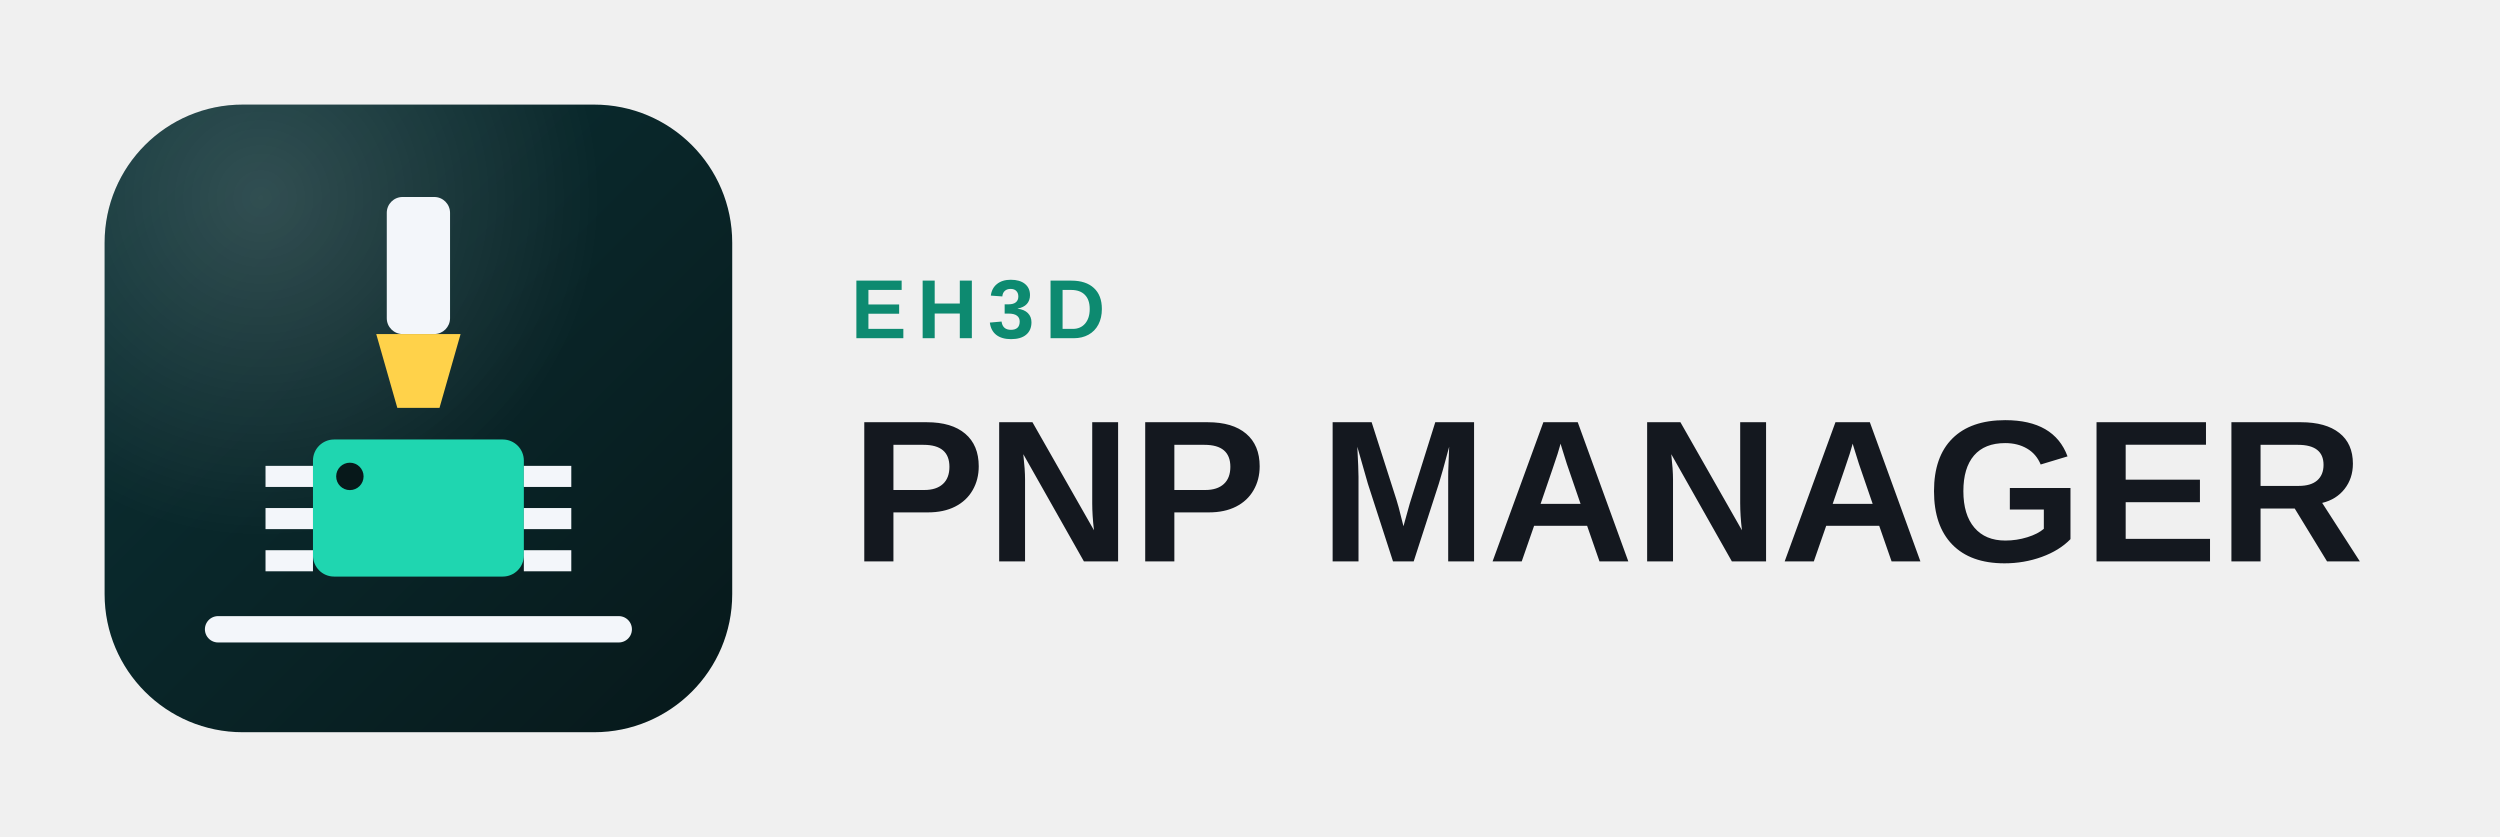
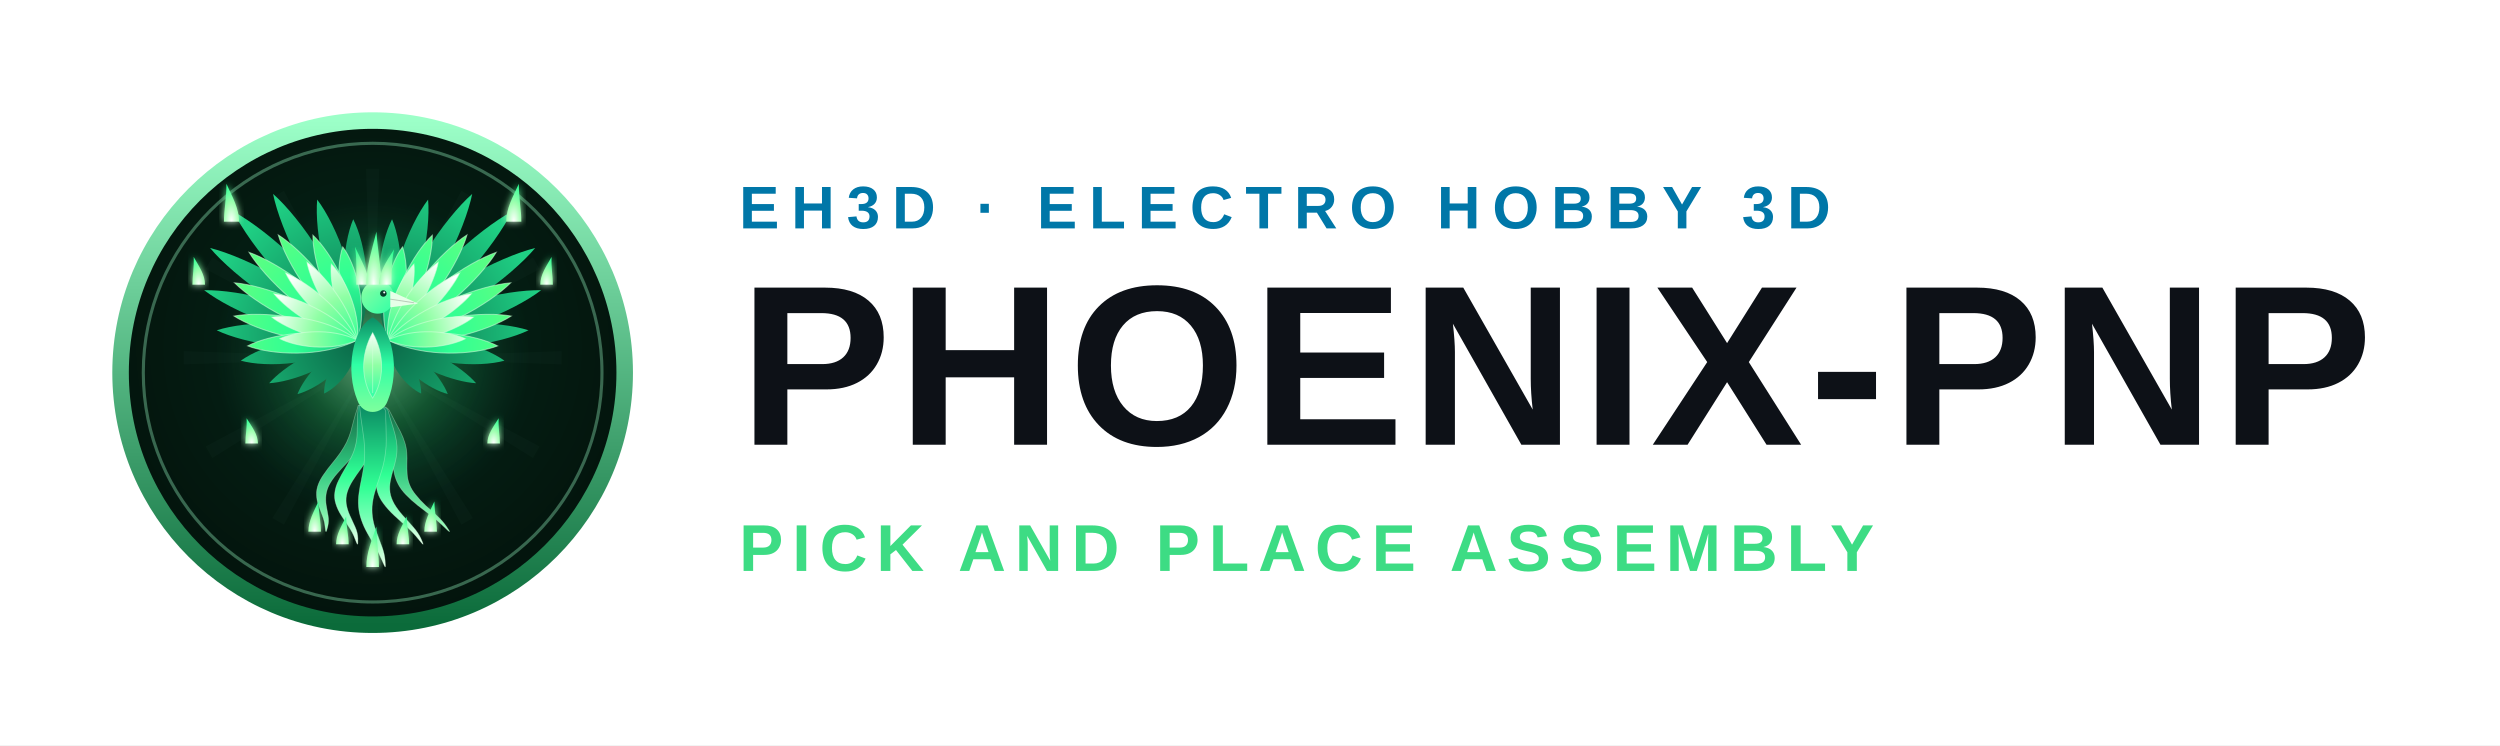
- <svg xmlns="http://www.w3.org/2000/svg" viewBox="0 0 717 240" width="717" height="240">
-   <g transform="translate(30 30.0) scale(1.8)">
-     <defs>
-       <linearGradient id="lg" x1="0" y1="0" x2="1" y2="1">
-         <stop offset="0" stop-color="#0B3236" />
-         <stop offset="1" stop-color="#07181A" />
-       </linearGradient>
-       <radialGradient id="lh" cx="0.25" cy="0.15" r="0.9">
-         <stop offset="0" stop-color="#ffffff" stop-opacity="0.16" />
-         <stop offset="0.6" stop-color="#ffffff" stop-opacity="0" />
-       </radialGradient>
-     </defs>
-     <rect width="100" height="100" rx="22" fill="url(#lg)" />
-     <rect width="100" height="100" rx="22" fill="url(#lh)" />
-     <g transform="translate(50 50) scale(0.84) translate(-50 -50)">
-       <rect x="44" y="8" width="12" height="26" rx="3" fill="#F3F6FA" />
-       <polygon points="42,34 58,34 54,48 46,48" fill="#FFD24A" />
-       <rect x="30" y="54" width="40" height="26" rx="4" fill="#1FD6B0" />
-       <rect x="21" y="59" width="9" height="4" fill="#F3F6FA" />
-       <rect x="70" y="59" width="9" height="4" fill="#F3F6FA" />
-       <rect x="21" y="67" width="9" height="4" fill="#F3F6FA" />
-       <rect x="70" y="67" width="9" height="4" fill="#F3F6FA" />
-       <rect x="21" y="75" width="9" height="4" fill="#F3F6FA" />
-       <rect x="70" y="75" width="9" height="4" fill="#F3F6FA" />
-       <circle cx="37" cy="61" r="2.6" fill="#07181A" />
-       <line x1="12" y1="90" x2="88" y2="90" fill="none" stroke="#F3F6FA" stroke-width="5" stroke-linecap="round" stroke-linejoin="round" />
+ <svg xmlns="http://www.w3.org/2000/svg" viewBox="0 0 832 248" width="832" height="248" role="img" aria-label="EH3D-PHOENIX-PNP logo">
+   <defs>
+     <radialGradient id="green_glow" cx="0.5" cy="0.5" r="0.5">
+       <stop offset="0" stop-color="#BFFFC9" stop-opacity="0.55" />
+       <stop offset="0.45" stop-color="#3FFF88" stop-opacity="0.22" />
+       <stop offset="1" stop-color="#0B8C64" stop-opacity="0" />
+     </radialGradient>
+     <radialGradient id="green_back" gradientUnits="userSpaceOnUse" cx="12" cy="-34" r="125">
+       <stop offset="0" stop-color="#0A6848" />
+       <stop offset="1" stop-color="#1FD084" />
+     </radialGradient>
+     <radialGradient id="green_mid" gradientUnits="userSpaceOnUse" cx="12" cy="-34" r="100">
+       <stop offset="0" stop-color="#1AC080" />
+       <stop offset="0.5" stop-color="#2FFF94" />
+       <stop offset="1" stop-color="#58FF84" />
+     </radialGradient>
+     <radialGradient id="green_front" gradientUnits="userSpaceOnUse" cx="12" cy="-34" r="72">
+       <stop offset="0" stop-color="#2FFF94" />
+       <stop offset="0.5" stop-color="#8FFFA4" />
+       <stop offset="1" stop-color="#FFFFFF" />
+     </radialGradient>
+     <linearGradient id="green_body" x1="0" y1="0" x2="0" y2="1">
+       <stop offset="0" stop-color="#0B8C64" />
+       <stop offset="0.5" stop-color="#2FFFA5" />
+       <stop offset="1" stop-color="#7FFF9D" />
+     </linearGradient>
+     <linearGradient id="green_chest" x1="0" y1="0" x2="0" y2="1">
+       <stop offset="0" stop-color="#FFFFFF" />
+       <stop offset="0.5" stop-color="#8FFFA4" />
+       <stop offset="1" stop-color="#2FFFA5" />
+     </linearGradient>
+     <linearGradient id="green_head" x1="0" y1="0" x2="1" y2="1">
+       <stop offset="0" stop-color="#8FFFA4" />
+       <stop offset="1" stop-color="#2FFFA5" />
+     </linearGradient>
+     <linearGradient id="green_tailA" x1="0" y1="0" x2="0" y2="1">
+       <stop offset="0" stop-color="#146844" />
+       <stop offset="0.5" stop-color="#2FC87E" />
+       <stop offset="1" stop-color="#9FFFBC" />
+     </linearGradient>
+     <linearGradient id="green_tailB" x1="0" y1="0" x2="0" y2="1">
+       <stop offset="0" stop-color="#0B8C64" />
+       <stop offset="0.5" stop-color="#2FFF94" />
+       <stop offset="1" stop-color="#E6FFE8" />
+     </linearGradient>
+     <radialGradient id="green_fl" cx="0.5" cy="1" r="1">
+       <stop offset="0" stop-color="#FFFFFF" />
+       <stop offset="0.5" stop-color="#9FFFB0" />
+       <stop offset="1" stop-color="#2FFF94" />
+     </radialGradient>
+     <filter id="green_blur" x="-30%" y="-30%" width="160%" height="160%">
+       <feGaussianBlur stdDeviation="3" result="b" />
+       <feMerge>
+         <feMergeNode in="b" />
+         <feMergeNode in="SourceGraphic" />
+       </feMerge>
+     </filter>
+     <radialGradient id="bg" cx="0.5" cy="0.45" r="0.75">
+       <stop offset="0" stop-color="#06281a" />
+       <stop offset="1" stop-color="#020c07" />
+     </radialGradient>
+     <linearGradient id="ring" x1="0" y1="0" x2="0" y2="1">
+       <stop offset="0" stop-color="#9CFFC8" />
+       <stop offset="1" stop-color="#0B6B3A" />
+     </linearGradient>
+     <filter id="glow" x="-30%" y="-30%" width="160%" height="160%">
+       <feGaussianBlur stdDeviation="9" result="b" />
+       <feMerge>
+         <feMergeNode in="b" />
+         <feMergeNode in="SourceGraphic" />
+       </feMerge>
+     </filter>
+   </defs>
+   <rect width="832" height="248" fill="#FFFFFF" />
+   <g transform="translate(36,36) scale(0.3438)">
+     <circle cx="256" cy="256" r="244" fill="url(#bg)" stroke="url(#ring)" stroke-width="16" />
+     <circle cx="256" cy="256" r="222" fill="none" stroke="#9CFFC8" stroke-opacity=".35" stroke-width="3" />
+     <g transform="translate(256,266) scale(1.22)">
+       <g id="green_bird">
+         <circle cx="0" cy="-20" r="125" fill="url(#green_glow)" />
+         <g transform="translate(0,-20)" fill="#BFFFC9" fill-opacity="0.02">
+           <path d="M0 0 L149.9 -5.2 L149.9 5.2Z" />
+           <path d="M0 0 L132.4 70.4 L127.2 79.5Z" />
+           <path d="M0 0 L79.5 127.2 L70.4 132.4Z" />
+           <path d="M0 0 L5.2 149.9 L-5.2 149.9Z" />
+           <path d="M0 0 L-70.4 132.4 L-79.5 127.2Z" />
+           <path d="M0 0 L-127.2 79.5 L-132.4 70.4Z" />
+           <path d="M0 0 L-149.9 5.2 L-149.9 -5.2Z" />
+           <path d="M0 0 L-132.4 -70.4 L-127.2 -79.5Z" />
+           <path d="M0 0 L-79.5 -127.2 L-70.4 -132.4Z" />
+           <path d="M0 0 L-5.2 -149.9 L5.2 -149.9Z" />
+           <path d="M0 0 L70.4 -132.4 L79.5 -127.2Z" />
+           <path d="M0 0 L127.2 -79.5 L132.4 -70.4Z" />
+         </g>
+         <g>
+           <g>
+             <path d="M12 -34 C31.7 -12.1 65.2 -0.7 82.1 0.2 C71 -12.6 41.4 -31.9 12 -34Z" fill="url(#green_back)" />
+             <path d="M12 -34 C21.3 -10.8 45.6 5.2 59.6 8.8 C54.5 -4.6 36 -27.2 12 -34Z" fill="url(#green_back)" />
+             <path d="M12 -34 C11.9 -13.3 27.6 3.4 38.5 8.4 C38.8 -3.6 30.6 -25 12 -34Z" fill="url(#green_back)" />
+             <path d="M12 -34 C28.2 -67.1 23.7 -110.4 15.4 -129.9 C5.7 -111.1 -1.8 -68.1 12 -34Z" fill="url(#green_back)" />
+             <path d="M12 -34 C37.6 -68.9 46.2 -120.7 44 -145.5 C28.9 -125.7 8.8 -77.2 12 -34Z" fill="url(#green_back)" />
+             <path d="M12 -34 C48.4 -67.1 73.4 -122.3 79 -150 C57.8 -131.3 22.5 -82.1 12 -34Z" fill="url(#green_back)" />
+             <path d="M12 -34 C57.3 -59.3 97.4 -109.5 110.6 -136.1 C84.4 -122 35.7 -80.2 12 -34Z" fill="url(#green_back)" />
+             <path d="M12 -34 C60.9 -46.9 110.4 -84.9 129 -107.1 C100.9 -100.1 45 -72.3 12 -34Z" fill="url(#green_back)" />
+             <path d="M12 -34 C59.2 -33.6 112.2 -57.1 133.7 -73.6 C106.6 -74.2 50 -62.1 12 -34Z" fill="url(#green_back)" />
+             <path d="M12 -34 C52.2 -21.8 102 -31.3 123.7 -41.8 C100.8 -49.2 50.1 -51.7 12 -34Z" fill="url(#green_back)" />
+             <path d="M12 -34 C41.8 -13.5 84.5 -12.1 104.6 -17.7 C87.6 -29.8 47 -43.1 12 -34Z" fill="url(#green_back)" />
+             <path d="M12 -34 C28.9 -57.9 29.1 -91.9 23.7 -108 C13.7 -94.4 3.3 -61.9 12 -34Z" fill="url(#green_mid)" stroke="#D8FFDE" stroke-opacity="0.55" stroke-width="0.8" />
+             <path d="M12 -34 C36.3 -58.1 47.5 -97.6 47.4 -117.3 C33.1 -103.7 12.4 -68.2 12 -34Z" fill="url(#green_mid)" stroke="#D8FFDE" stroke-opacity="0.55" stroke-width="0.8" />
+             <path d="M12 -34 C44.4 -55.4 68.6 -96.1 74.9 -117.5 C56.1 -105.5 23.6 -71 12 -34Z" fill="url(#green_mid)" stroke="#D8FFDE" stroke-opacity="0.55" stroke-width="0.8" />
+             <path d="M12 -34 C50.3 -48.3 85.8 -83.7 98.1 -103.7 C76 -95.8 33.9 -68.5 12 -34Z" fill="url(#green_mid)" stroke="#D8FFDE" stroke-opacity="0.55" stroke-width="0.8" />
+             <path d="M12 -34 C51.6 -38.1 93.3 -63.3 109.6 -79.5 C86.7 -77.5 40.7 -61.7 12 -34Z" fill="url(#green_mid)" stroke="#D8FFDE" stroke-opacity="0.55" stroke-width="0.8" />
+             <path d="M12 -34 C48.8 -27.9 91.9 -41.6 110 -53.1 C88.9 -56.9 43.8 -53.4 12 -34Z" fill="url(#green_mid)" stroke="#D8FFDE" stroke-opacity="0.55" stroke-width="0.8" />
+             <path d="M12 -34 C41.9 -19.4 81.4 -22.6 99.2 -29.4 C82.2 -38.1 43.2 -45.4 12 -34Z" fill="url(#green_mid)" stroke="#D8FFDE" stroke-opacity="0.55" stroke-width="0.8" />
+             <path d="M12 -34 C28.7 -51.9 34.3 -80.3 32.8 -94.3 C22.9 -84.2 9.8 -58.4 12 -34Z" fill="url(#green_front)" stroke="#D8FFDE" stroke-opacity="0.55" stroke-width="0.8" />
+             <path d="M12 -34 C34.4 -50.2 49.1 -80.2 52.1 -95.8 C39.1 -86.7 17.7 -61.1 12 -34Z" fill="url(#green_front)" stroke="#D8FFDE" stroke-opacity="0.55" stroke-width="0.8" />
+             <path d="M12 -34 C38.8 -45.3 61.8 -72.2 69.1 -87.3 C53.6 -81 25.2 -60 12 -34Z" fill="url(#green_front)" stroke="#D8FFDE" stroke-opacity="0.55" stroke-width="0.8" />
+             <path d="M12 -34 C40.1 -38.1 68 -58.2 78.4 -70.8 C62.2 -68.7 30.4 -55.6 12 -34Z" fill="url(#green_front)" stroke="#D8FFDE" stroke-opacity="0.55" stroke-width="0.8" />
+             <path d="M12 -34 C38.4 -30.7 68 -42.8 80 -52.2 C64.8 -54.4 33.2 -50 12 -34Z" fill="url(#green_front)" stroke="#D8FFDE" stroke-opacity="0.55" stroke-width="0.8" />
+             <path d="M12 -34 C33.7 -24.4 61.4 -28.9 73.6 -35.1 C61.2 -40.9 33.4 -44.4 12 -34Z" fill="url(#green_front)" stroke="#D8FFDE" stroke-opacity="0.55" stroke-width="0.8" />
+           </g>
+           <path d="M106 -128 C106 -138.5 111.2 -147.5 116 -158 C116 -146 118 -137 118 -128Z" fill="url(#green_fl)" filter="url(#green_blur)" />
+           <path d="M133 -78 C133 -85.7 137.6 -92.3 142 -100 C141.6 -91.2 143 -84.6 143 -78Z" fill="url(#green_fl)" filter="url(#green_blur)" />
+           <path d="M91 48 C91 41 95.6 35 100 28 C99.6 36 101 42 101 48Z" fill="url(#green_fl)" filter="url(#green_blur)" />
+         </g>
+         <g transform="scale(-1,1)">
+           <g>
+             <path d="M12 -34 C31.7 -12.1 65.2 -0.7 82.1 0.2 C71 -12.6 41.4 -31.9 12 -34Z" fill="url(#green_back)" />
+             <path d="M12 -34 C21.3 -10.8 45.6 5.2 59.6 8.8 C54.5 -4.6 36 -27.2 12 -34Z" fill="url(#green_back)" />
+             <path d="M12 -34 C11.9 -13.3 27.6 3.4 38.5 8.4 C38.8 -3.6 30.6 -25 12 -34Z" fill="url(#green_back)" />
+             <path d="M12 -34 C28.2 -67.1 23.7 -110.4 15.4 -129.9 C5.7 -111.1 -1.8 -68.1 12 -34Z" fill="url(#green_back)" />
+             <path d="M12 -34 C37.6 -68.9 46.2 -120.7 44 -145.5 C28.9 -125.7 8.8 -77.2 12 -34Z" fill="url(#green_back)" />
+             <path d="M12 -34 C48.4 -67.1 73.4 -122.3 79 -150 C57.8 -131.3 22.5 -82.1 12 -34Z" fill="url(#green_back)" />
+             <path d="M12 -34 C57.3 -59.3 97.4 -109.5 110.6 -136.1 C84.4 -122 35.7 -80.2 12 -34Z" fill="url(#green_back)" />
+             <path d="M12 -34 C60.9 -46.9 110.4 -84.9 129 -107.1 C100.9 -100.1 45 -72.3 12 -34Z" fill="url(#green_back)" />
+             <path d="M12 -34 C59.2 -33.6 112.2 -57.1 133.7 -73.6 C106.6 -74.2 50 -62.1 12 -34Z" fill="url(#green_back)" />
+             <path d="M12 -34 C52.2 -21.8 102 -31.3 123.7 -41.8 C100.8 -49.2 50.1 -51.7 12 -34Z" fill="url(#green_back)" />
+             <path d="M12 -34 C41.8 -13.5 84.5 -12.1 104.6 -17.7 C87.6 -29.8 47 -43.1 12 -34Z" fill="url(#green_back)" />
+             <path d="M12 -34 C28.9 -57.9 29.1 -91.9 23.7 -108 C13.7 -94.4 3.3 -61.9 12 -34Z" fill="url(#green_mid)" stroke="#D8FFDE" stroke-opacity="0.55" stroke-width="0.8" />
+             <path d="M12 -34 C36.3 -58.1 47.5 -97.6 47.4 -117.3 C33.1 -103.7 12.4 -68.2 12 -34Z" fill="url(#green_mid)" stroke="#D8FFDE" stroke-opacity="0.55" stroke-width="0.8" />
+             <path d="M12 -34 C44.4 -55.4 68.6 -96.1 74.9 -117.5 C56.1 -105.5 23.6 -71 12 -34Z" fill="url(#green_mid)" stroke="#D8FFDE" stroke-opacity="0.55" stroke-width="0.8" />
+             <path d="M12 -34 C50.3 -48.3 85.8 -83.7 98.1 -103.7 C76 -95.8 33.9 -68.5 12 -34Z" fill="url(#green_mid)" stroke="#D8FFDE" stroke-opacity="0.55" stroke-width="0.8" />
+             <path d="M12 -34 C51.6 -38.1 93.3 -63.3 109.6 -79.5 C86.7 -77.5 40.7 -61.7 12 -34Z" fill="url(#green_mid)" stroke="#D8FFDE" stroke-opacity="0.55" stroke-width="0.8" />
+             <path d="M12 -34 C48.8 -27.9 91.9 -41.6 110 -53.1 C88.9 -56.9 43.8 -53.4 12 -34Z" fill="url(#green_mid)" stroke="#D8FFDE" stroke-opacity="0.55" stroke-width="0.8" />
+             <path d="M12 -34 C41.9 -19.4 81.4 -22.6 99.2 -29.4 C82.2 -38.1 43.2 -45.4 12 -34Z" fill="url(#green_mid)" stroke="#D8FFDE" stroke-opacity="0.55" stroke-width="0.8" />
+             <path d="M12 -34 C28.7 -51.9 34.3 -80.3 32.8 -94.3 C22.9 -84.2 9.8 -58.4 12 -34Z" fill="url(#green_front)" stroke="#D8FFDE" stroke-opacity="0.55" stroke-width="0.8" />
+             <path d="M12 -34 C34.4 -50.2 49.1 -80.2 52.1 -95.8 C39.1 -86.7 17.7 -61.1 12 -34Z" fill="url(#green_front)" stroke="#D8FFDE" stroke-opacity="0.55" stroke-width="0.8" />
+             <path d="M12 -34 C38.8 -45.3 61.8 -72.2 69.1 -87.3 C53.6 -81 25.2 -60 12 -34Z" fill="url(#green_front)" stroke="#D8FFDE" stroke-opacity="0.55" stroke-width="0.8" />
+             <path d="M12 -34 C40.1 -38.1 68 -58.2 78.4 -70.8 C62.2 -68.7 30.4 -55.6 12 -34Z" fill="url(#green_front)" stroke="#D8FFDE" stroke-opacity="0.55" stroke-width="0.8" />
+             <path d="M12 -34 C38.4 -30.7 68 -42.8 80 -52.2 C64.8 -54.4 33.2 -50 12 -34Z" fill="url(#green_front)" stroke="#D8FFDE" stroke-opacity="0.55" stroke-width="0.8" />
+             <path d="M12 -34 C33.7 -24.4 61.4 -28.9 73.6 -35.1 C61.2 -40.9 33.4 -44.4 12 -34Z" fill="url(#green_front)" stroke="#D8FFDE" stroke-opacity="0.55" stroke-width="0.8" />
+           </g>
+           <path d="M106 -128 C106 -138.5 111.2 -147.5 116 -158 C116 -146 118 -137 118 -128Z" fill="url(#green_fl)" filter="url(#green_blur)" />
+           <path d="M133 -78 C133 -85.7 137.6 -92.3 142 -100 C141.6 -91.2 143 -84.6 143 -78Z" fill="url(#green_fl)" filter="url(#green_blur)" />
+           <path d="M91 48 C91 41 95.6 35 100 28 C99.6 36 101 42 101 48Z" fill="url(#green_fl)" filter="url(#green_blur)" />
+         </g>
+         <path d="M-11.4 18 Q-14.2 26.3 -15.2 30.5 Q-16.2 34.7 -17.4 38.8 Q-18.7 43 -20.7 47.2 Q-22.8 51.3 -25.7 55.5 Q-28.7 59.7 -32.1 63.8 Q-35.6 68 -38.5 72.2 Q-41.5 76.3 -43.1 80.5 Q-44.7 84.7 -44.5 88.8 Q-44.4 93 -42.9 97.2 Q-41.4 101.3 -39.8 105.5 Q-38.2 109.7 -37.8 113.8 Q-37.4 118 -37 118 Q-36.6 118 -35.6 113.8 Q-34.6 109.7 -35.3 105.5 Q-36.1 101.3 -36.8 97.2 Q-37.5 93 -37 88.8 Q-36.5 84.7 -34.3 80.5 Q-32 76.3 -28.5 72.2 Q-24.9 68 -20.9 63.8 Q-16.9 59.7 -13.4 55.5 Q-9.9 51.3 -7.3 47.2 Q-4.8 43 -3 38.8 Q-1.3 34.7 0.2 30.5 Q1.7 26.3 3.6 22.2 Q5.4 18 -3 18Z" fill="url(#green_tailA)" stroke="#D8FFDE" stroke-opacity="0.35" stroke-width="0.6" />
+         <path d="M-5.4 18 Q-0.5 26.3 2.3 30.5 Q5.2 34.7 7.7 38.8 Q10.3 43 12.1 47.2 Q13.9 51.3 14.8 55.5 Q15.6 59.7 16 63.8 Q16.4 68 17.3 72.2 Q18.2 76.3 20.4 80.5 Q22.6 84.7 26.6 88.8 Q30.6 93 35.9 97.2 Q41.2 101.3 46.7 105.5 Q52.1 109.7 56.3 113.8 Q60.6 118 61 118 Q61.4 118 58.5 113.8 Q55.7 109.7 51.2 105.5 Q46.6 101.3 42 97.2 Q37.5 93 34.2 88.8 Q30.8 84.7 29.2 80.5 Q27.6 76.3 27.4 72.2 Q27.1 68 27.2 63.8 Q27.4 59.7 27.1 55.5 Q26.8 51.3 25.5 47.2 Q24.2 43 22.1 38.8 Q20 34.7 17.7 30.5 Q15.4 26.3 13.4 22.2 Q11.4 18 3 18Z" fill="url(#green_tailA)" stroke="#D8FFDE" stroke-opacity="0.35" stroke-width="0.6" />
+         <path d="M-11.4 18 Q-12.2 27.2 -12.1 31.7 Q-12.1 36.3 -12.3 40.9 Q-12.5 45.5 -13.7 50.1 Q-14.8 54.7 -17.1 59.2 Q-19.3 63.8 -22.1 68.4 Q-24.9 73 -27.1 77.6 Q-29.4 82.2 -30 86.8 Q-30.7 91.3 -29.2 95.9 Q-27.8 100.5 -24.9 105.1 Q-21.9 109.7 -18.9 114.2 Q-15.8 118.8 -14.1 123.4 Q-12.4 128 -12 128 Q-11.6 128 -11.7 123.4 Q-11.8 118.8 -13.9 114.2 Q-16 109.7 -18.1 105.1 Q-20.2 100.5 -20.9 95.9 Q-21.5 91.3 -20.2 86.8 Q-18.8 82.2 -15.9 77.6 Q-13 73 -9.6 68.4 Q-6.2 63.8 -3.3 59.2 Q-0.5 54.7 1.3 50.1 Q3 45.5 3.8 40.9 Q4.6 36.3 5.1 31.7 Q5.6 27.2 6.5 22.6 Q7.4 18 -2 18Z" fill="url(#green_tailB)" stroke="#D8FFDE" stroke-opacity="0.35" stroke-width="0.6" />
+         <path d="M-7.4 18 Q-4.2 27.2 -2.1 31.7 Q-0.1 36.3 1.7 40.9 Q3.5 45.5 4.3 50.1 Q5.2 54.7 4.9 59.2 Q4.7 63.8 3.9 68.4 Q3.1 73 2.9 77.6 Q2.6 82.2 4 86.8 Q5.3 91.3 8.8 95.9 Q12.2 100.5 17.1 105.1 Q22.1 109.7 27.1 114.2 Q32.2 118.8 35.9 123.4 Q39.6 128 40 128 Q40.4 128 38.3 123.4 Q36.2 118.8 32.1 114.2 Q28 109.7 23.9 105.1 Q19.8 100.5 17.1 95.9 Q14.5 91.3 13.8 86.8 Q13.2 82.2 14.1 77.6 Q15 73 16.4 68.4 Q17.8 63.8 18.7 59.2 Q19.5 54.7 19.3 50.1 Q19 45.5 17.8 40.9 Q16.6 36.3 15.1 31.7 Q13.6 27.2 12.5 22.6 Q11.4 18 2 18Z" fill="url(#green_tailB)" stroke="#D8FFDE" stroke-opacity="0.35" stroke-width="0.6" />
+         <path d="M-10.4 18 Q-9.3 28.7 -8.4 34 Q-7.6 39.3 -6.9 44.7 Q-6.3 50 -6.3 55.3 Q-6.3 60.7 -7 66 Q-7.8 71.3 -8.9 76.7 Q-10.1 82 -10.8 87.3 Q-11.6 92.7 -11.2 98 Q-10.8 103.3 -8.9 108.7 Q-7.1 114 -4.1 119.3 Q-1.1 124.7 2 130 Q5.1 135.3 7.4 140.7 Q9.6 146 10 146 Q10.4 146 9.9 140.7 Q9.4 135.3 7.4 130 Q5.4 124.7 3.4 119.3 Q1.3 114 0.3 108.7 Q-0.7 103.3 -0.4 98 Q0 92.7 1.5 87.3 Q3 82 4.9 76.7 Q6.7 71.3 8.2 66 Q9.6 60.7 10.2 55.3 Q10.9 50 10.8 44.7 Q10.8 39.3 10.6 34 Q10.3 28.7 10.4 23.3 Q10.4 18 0 18Z" fill="url(#green_tailB)" stroke="#D8FFDE" stroke-opacity="0.35" stroke-width="0.6" />
+         <path d="M-51 118 C-51 109.6 -46.8 102.4 -43 94 C-42.8 103.6 -41 110.8 -41 118Z" fill="url(#green_fl)" filter="url(#green_blur)" />
+         <path d="M41 118 C41 109.6 45.2 102.4 49 94 C49.2 103.6 51 110.8 51 118Z" fill="url(#green_fl)" filter="url(#green_blur)" />
+         <path d="M-29 128 C-29 120.3 -24.8 113.7 -21 106 C-20.8 114.8 -19 121.4 -19 128Z" fill="url(#green_fl)" filter="url(#green_blur)" />
+         <path d="M19 128 C19 120.3 23.2 113.7 27 106 C27.2 114.8 29 121.4 29 128Z" fill="url(#green_fl)" filter="url(#green_blur)" />
+         <path d="M-5 146 C-5 134.8 -0.8 125.2 3 114 C3.2 126.8 5 136.4 5 146Z" fill="url(#green_fl)" filter="url(#green_blur)" />
+         <path d="M0 -52 C16 -44 22 -10 12 14 C8 26 -8 26 -12 14 C-22 -10 -16 -44 0 -52Z" fill="url(#green_body)" />
+         <path d="M0 -40 C10 -22 9 -2 0 12 C-9 -2 -10 -22 0 -40Z" fill="url(#green_chest)" stroke="#D8FFDE" stroke-opacity="0.5" stroke-width="0.7" />
+         <path d="M0 -34 L0 8" stroke="#D8FFDE" stroke-opacity="0.45" stroke-width="0.8" />
+         <circle cx="4" cy="-68" r="13" fill="url(#green_head)" />
+         <path d="M14 -73 L36 -63 L14 -60 Z" fill="#E6FFE8" />
+         <path d="M14 -66.5 L33 -63.6" stroke="#00000033" stroke-width="0.8" />
+         <circle cx="8.5" cy="-71" r="2.6" fill="#063A29" />
+         <circle cx="9.2" cy="-71.8" r="0.8" fill="#FFFFFF" />
+         <path d="M-13 -78 C-13 -88.5 -12.4 -97.5 -14 -108 C-8.4 -96 -3 -87 -3 -78Z" fill="url(#green_fl)" filter="url(#green_blur)" />
+         <path d="M-5 -78 C-5 -92.7 -0.6 -105.3 3 -120 C4.2 -103.2 7 -90.6 7 -78Z" fill="url(#green_fl)" filter="url(#green_blur)" />
+         <path d="M5 -78 C5 -87.8 10.8 -96.2 17 -106 C14.8 -94.8 15 -86.4 15 -78Z" fill="url(#green_fl)" filter="url(#green_blur)" />
+       </g>
    </g>
  </g>
-   <text x="244" y="97.0" font-family="'Segoe UI','Helvetica Neue',Arial,sans-serif" font-weight="700" font-size="24" letter-spacing="3" fill="#0d8a70">EH3D</text>
-   <text x="244" y="161.0" font-family="'Segoe UI','Helvetica Neue',Arial,sans-serif" font-weight="700" font-size="58" fill="#14181F">PNP MANAGER</text>
+   <text x="246" y="76" font-family="'Segoe UI', 'Helvetica Neue', Arial, sans-serif" font-size="20" font-weight="600" fill="#0077A8" text-anchor="start" letter-spacing="4">EH3D  ·  ELECTRO HOBBY 3D</text>
+   <text x="246" y="148" font-family="'Segoe UI', 'Helvetica Neue', Arial, sans-serif" font-size="76" font-weight="700" fill="#0D1117" text-anchor="start" letter-spacing="2" textLength="543" lengthAdjust="spacingAndGlyphs">PHOENIX-PNP</text>
+   <text x="246" y="190" font-family="'Segoe UI', 'Helvetica Neue', Arial, sans-serif" font-size="22" font-weight="600" fill="#3DDC84" text-anchor="start" letter-spacing="3">PICK AND PLACE ASSEMBLY</text>
+   <rect x="246" y="98" width="0" height="0" />
</svg>
